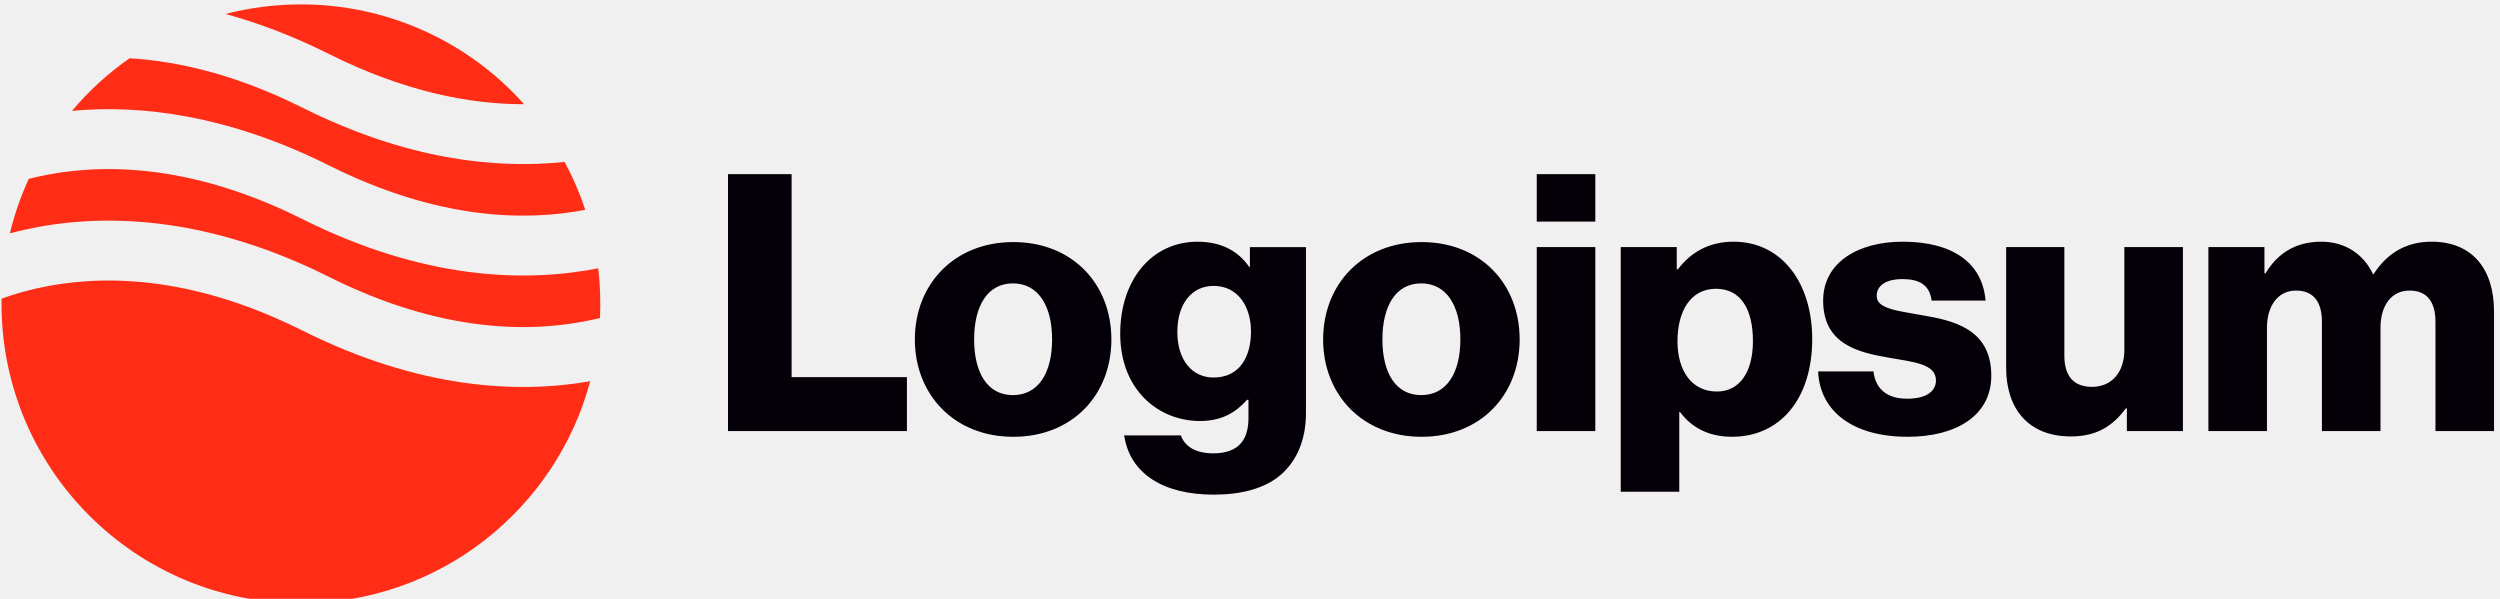
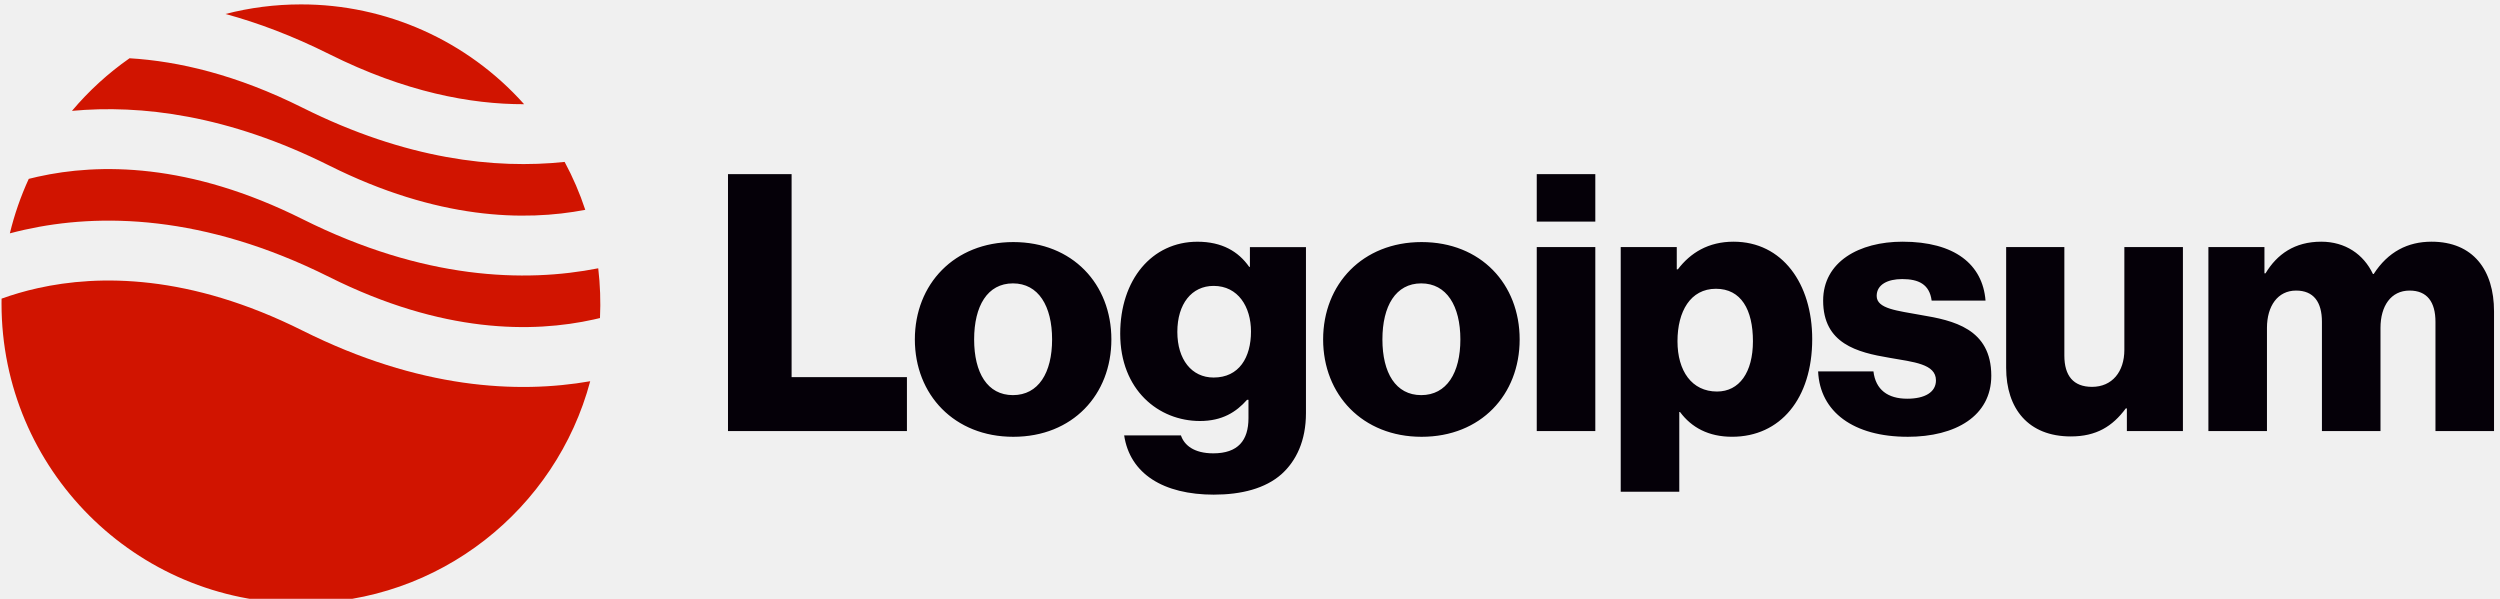
<svg xmlns="http://www.w3.org/2000/svg" width="167" height="40" fill="none">
  <g clip-path="url(#a)">
    <path fill="#050008" d="M48.63 28.794h11.953v-3.6h-7.704v-13.56H48.63zm19.034-2.4c-1.704 0-2.592-1.488-2.592-3.72s.888-3.744 2.592-3.744 2.616 1.512 2.616 3.744-.912 3.72-2.616 3.72m.024 2.784c3.96 0 6.552-2.808 6.552-6.504s-2.592-6.504-6.552-6.504c-3.936 0-6.576 2.808-6.576 6.504s2.64 6.504 6.576 6.504m13.406 3.864c1.824 0 3.432-.409 4.512-1.369.984-.887 1.632-2.231 1.632-4.08V16.507h-3.744v1.32h-.048c-.72-1.032-1.824-1.68-3.456-1.68-3.048 0-5.16 2.543-5.16 6.143 0 3.768 2.568 5.833 5.328 5.833 1.488 0 2.424-.6 3.144-1.416h.096v1.224c0 1.488-.696 2.352-2.352 2.352-1.296 0-1.944-.552-2.16-1.2h-3.792c.384 2.567 2.616 3.96 6 3.96m-.024-7.824c-1.464 0-2.424-1.2-2.424-3.049 0-1.872.96-3.072 2.424-3.072 1.632 0 2.496 1.392 2.496 3.048 0 1.729-.792 3.073-2.496 3.073m13.867 1.175c-1.704 0-2.592-1.488-2.592-3.72s.888-3.744 2.592-3.744 2.616 1.512 2.616 3.744-.912 3.72-2.616 3.72m.024 2.784c3.96 0 6.552-2.808 6.552-6.504s-2.592-6.504-6.552-6.504c-3.936 0-6.576 2.808-6.576 6.504s2.64 6.504 6.576 6.504m7.694-.384h3.912V16.506h-3.912zm0-13.992h3.912v-3.168h-3.912zm5.609 18.048h3.912v-5.33h.048c.768 1.032 1.896 1.656 3.48 1.656 3.216 0 5.352-2.543 5.352-6.527 0-3.697-1.992-6.504-5.256-6.504-1.68 0-2.88.744-3.72 1.848h-.072v-1.488h-3.744zm6.432-6.696c-1.68 0-2.64-1.369-2.64-3.36 0-1.992.864-3.504 2.568-3.504 1.68 0 2.472 1.392 2.472 3.504 0 2.087-.912 3.36-2.4 3.36m12.73 3.024c3.216 0 5.592-1.393 5.592-4.08 0-3.145-2.544-3.697-4.704-4.056-1.56-.289-2.952-.409-2.952-1.273 0-.767.744-1.127 1.704-1.127 1.08 0 1.824.335 1.968 1.44h3.6c-.192-2.425-2.064-3.937-5.544-3.937-2.904 0-5.304 1.345-5.304 3.936 0 2.88 2.28 3.457 4.416 3.817 1.632.288 3.12.407 3.12 1.512 0 .791-.744 1.224-1.92 1.224-1.296 0-2.112-.6-2.256-1.825h-3.696c.12 2.712 2.376 4.368 5.976 4.368m10.905-.023c1.704 0 2.784-.672 3.672-1.872h.072v1.512h3.744V16.506h-3.912v6.864c0 1.464-.816 2.472-2.16 2.472-1.248 0-1.848-.744-1.848-2.088v-7.248h-3.888v8.064c0 2.736 1.488 4.584 4.32 4.584m9.19-.36h3.912v-6.889c0-1.463.72-2.495 1.944-2.495 1.176 0 1.728.767 1.728 2.087v7.297h3.912v-6.889c0-1.463.696-2.495 1.944-2.495 1.176 0 1.728.767 1.728 2.087v7.297h3.912v-7.992c0-2.76-1.392-4.657-4.176-4.657-1.584 0-2.904.672-3.864 2.16h-.048c-.624-1.32-1.848-2.16-3.456-2.16-1.776 0-2.952.84-3.72 2.113h-.072v-1.752h-3.744z" />
-     <path fill="#ff2d16" fill-rule="evenodd" d="M8.654 3.892a20 20 0 0 0-3.847 3.514c4.59-.426 10.42.27 17.189 3.655 7.229 3.614 13.05 3.736 17.1 2.955a20 20 0 0 0-1.378-3.2c-4.638.49-10.583-.158-17.51-3.622-4.4-2.2-8.279-3.106-11.554-3.302M35.01 6.96A19.95 19.95 0 0 0 20.102.294c-1.74 0-3.428.222-5.037.64 2.18.594 4.494 1.464 6.93 2.682 5.073 2.536 9.453 3.353 13.014 3.345m4.953 10.961c-4.894.966-11.652.768-19.755-3.284-7.575-3.787-13.605-3.74-17.672-2.836q-.315.07-.614.146a20 20 0 0 0-1.263 3.64q.489-.131 1.01-.246c4.933-1.097 11.904-1.05 20.328 3.163 7.576 3.788 13.605 3.74 17.672 2.836q.209-.045.411-.096a20.3 20.3 0 0 0-.117-3.323m-.536 7.544c-4.846.848-11.408.522-19.219-3.383-7.575-3.788-13.605-3.74-17.672-2.837-.902.2-1.714.445-2.43.703l-.003.345c0 11.046 8.954 20 20 20 9.257 0 17.045-6.29 19.324-14.828" clip-rule="evenodd" />
+     <path fill="#d11400" fill-rule="evenodd" d="M8.654 3.892a20 20 0 0 0-3.847 3.514c4.59-.426 10.42.27 17.189 3.655 7.229 3.614 13.05 3.736 17.1 2.955a20 20 0 0 0-1.378-3.2c-4.638.49-10.583-.158-17.51-3.622-4.4-2.2-8.279-3.106-11.554-3.302M35.01 6.96A19.95 19.95 0 0 0 20.102.294c-1.74 0-3.428.222-5.037.64 2.18.594 4.494 1.464 6.93 2.682 5.073 2.536 9.453 3.353 13.014 3.345m4.953 10.961c-4.894.966-11.652.768-19.755-3.284-7.575-3.787-13.605-3.74-17.672-2.836q-.315.07-.614.146a20 20 0 0 0-1.263 3.64q.489-.131 1.01-.246c4.933-1.097 11.904-1.05 20.328 3.163 7.576 3.788 13.605 3.74 17.672 2.836q.209-.045.411-.096a20.3 20.3 0 0 0-.117-3.323m-.536 7.544c-4.846.848-11.408.522-19.219-3.383-7.575-3.788-13.605-3.74-17.672-2.837-.902.2-1.714.445-2.43.703l-.003.345c0 11.046 8.954 20 20 20 9.257 0 17.045-6.29 19.324-14.828" clip-rule="evenodd" />
  </g>
  <defs>
    <clipPath id="a">
      <path fill="#fff" d="M0 0h167v40H0z" />
    </clipPath>
  </defs>
</svg>
